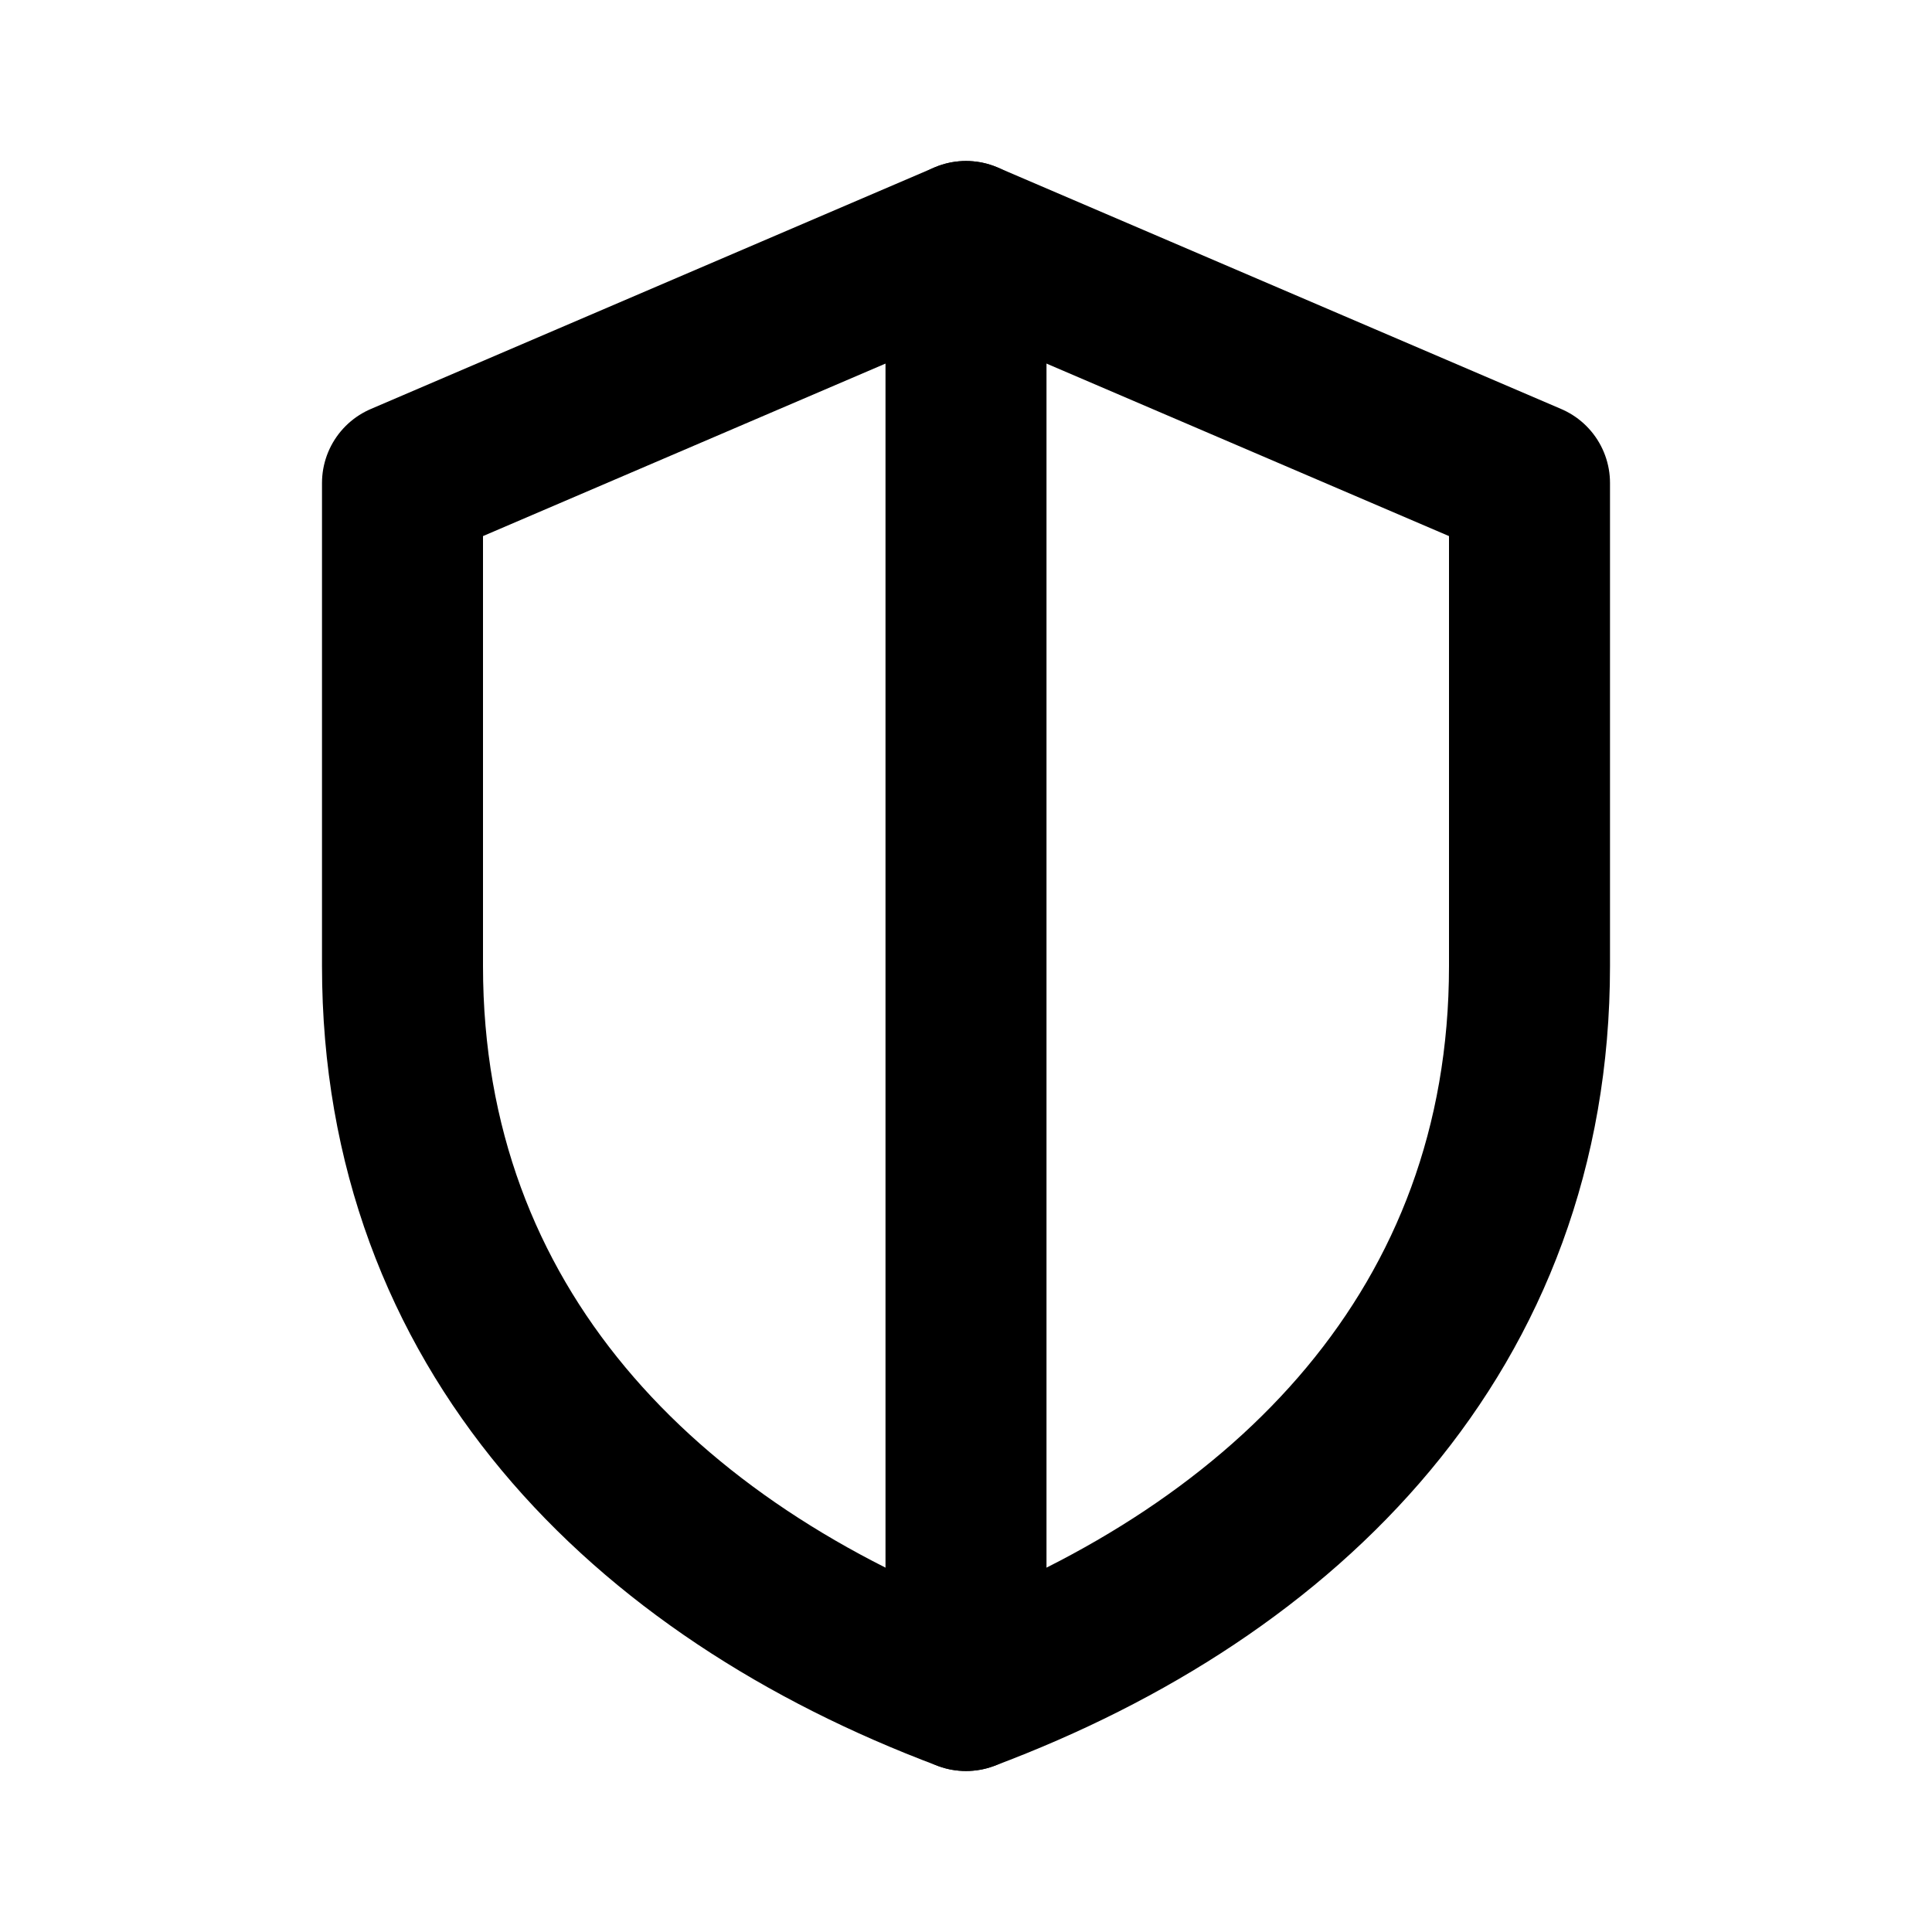
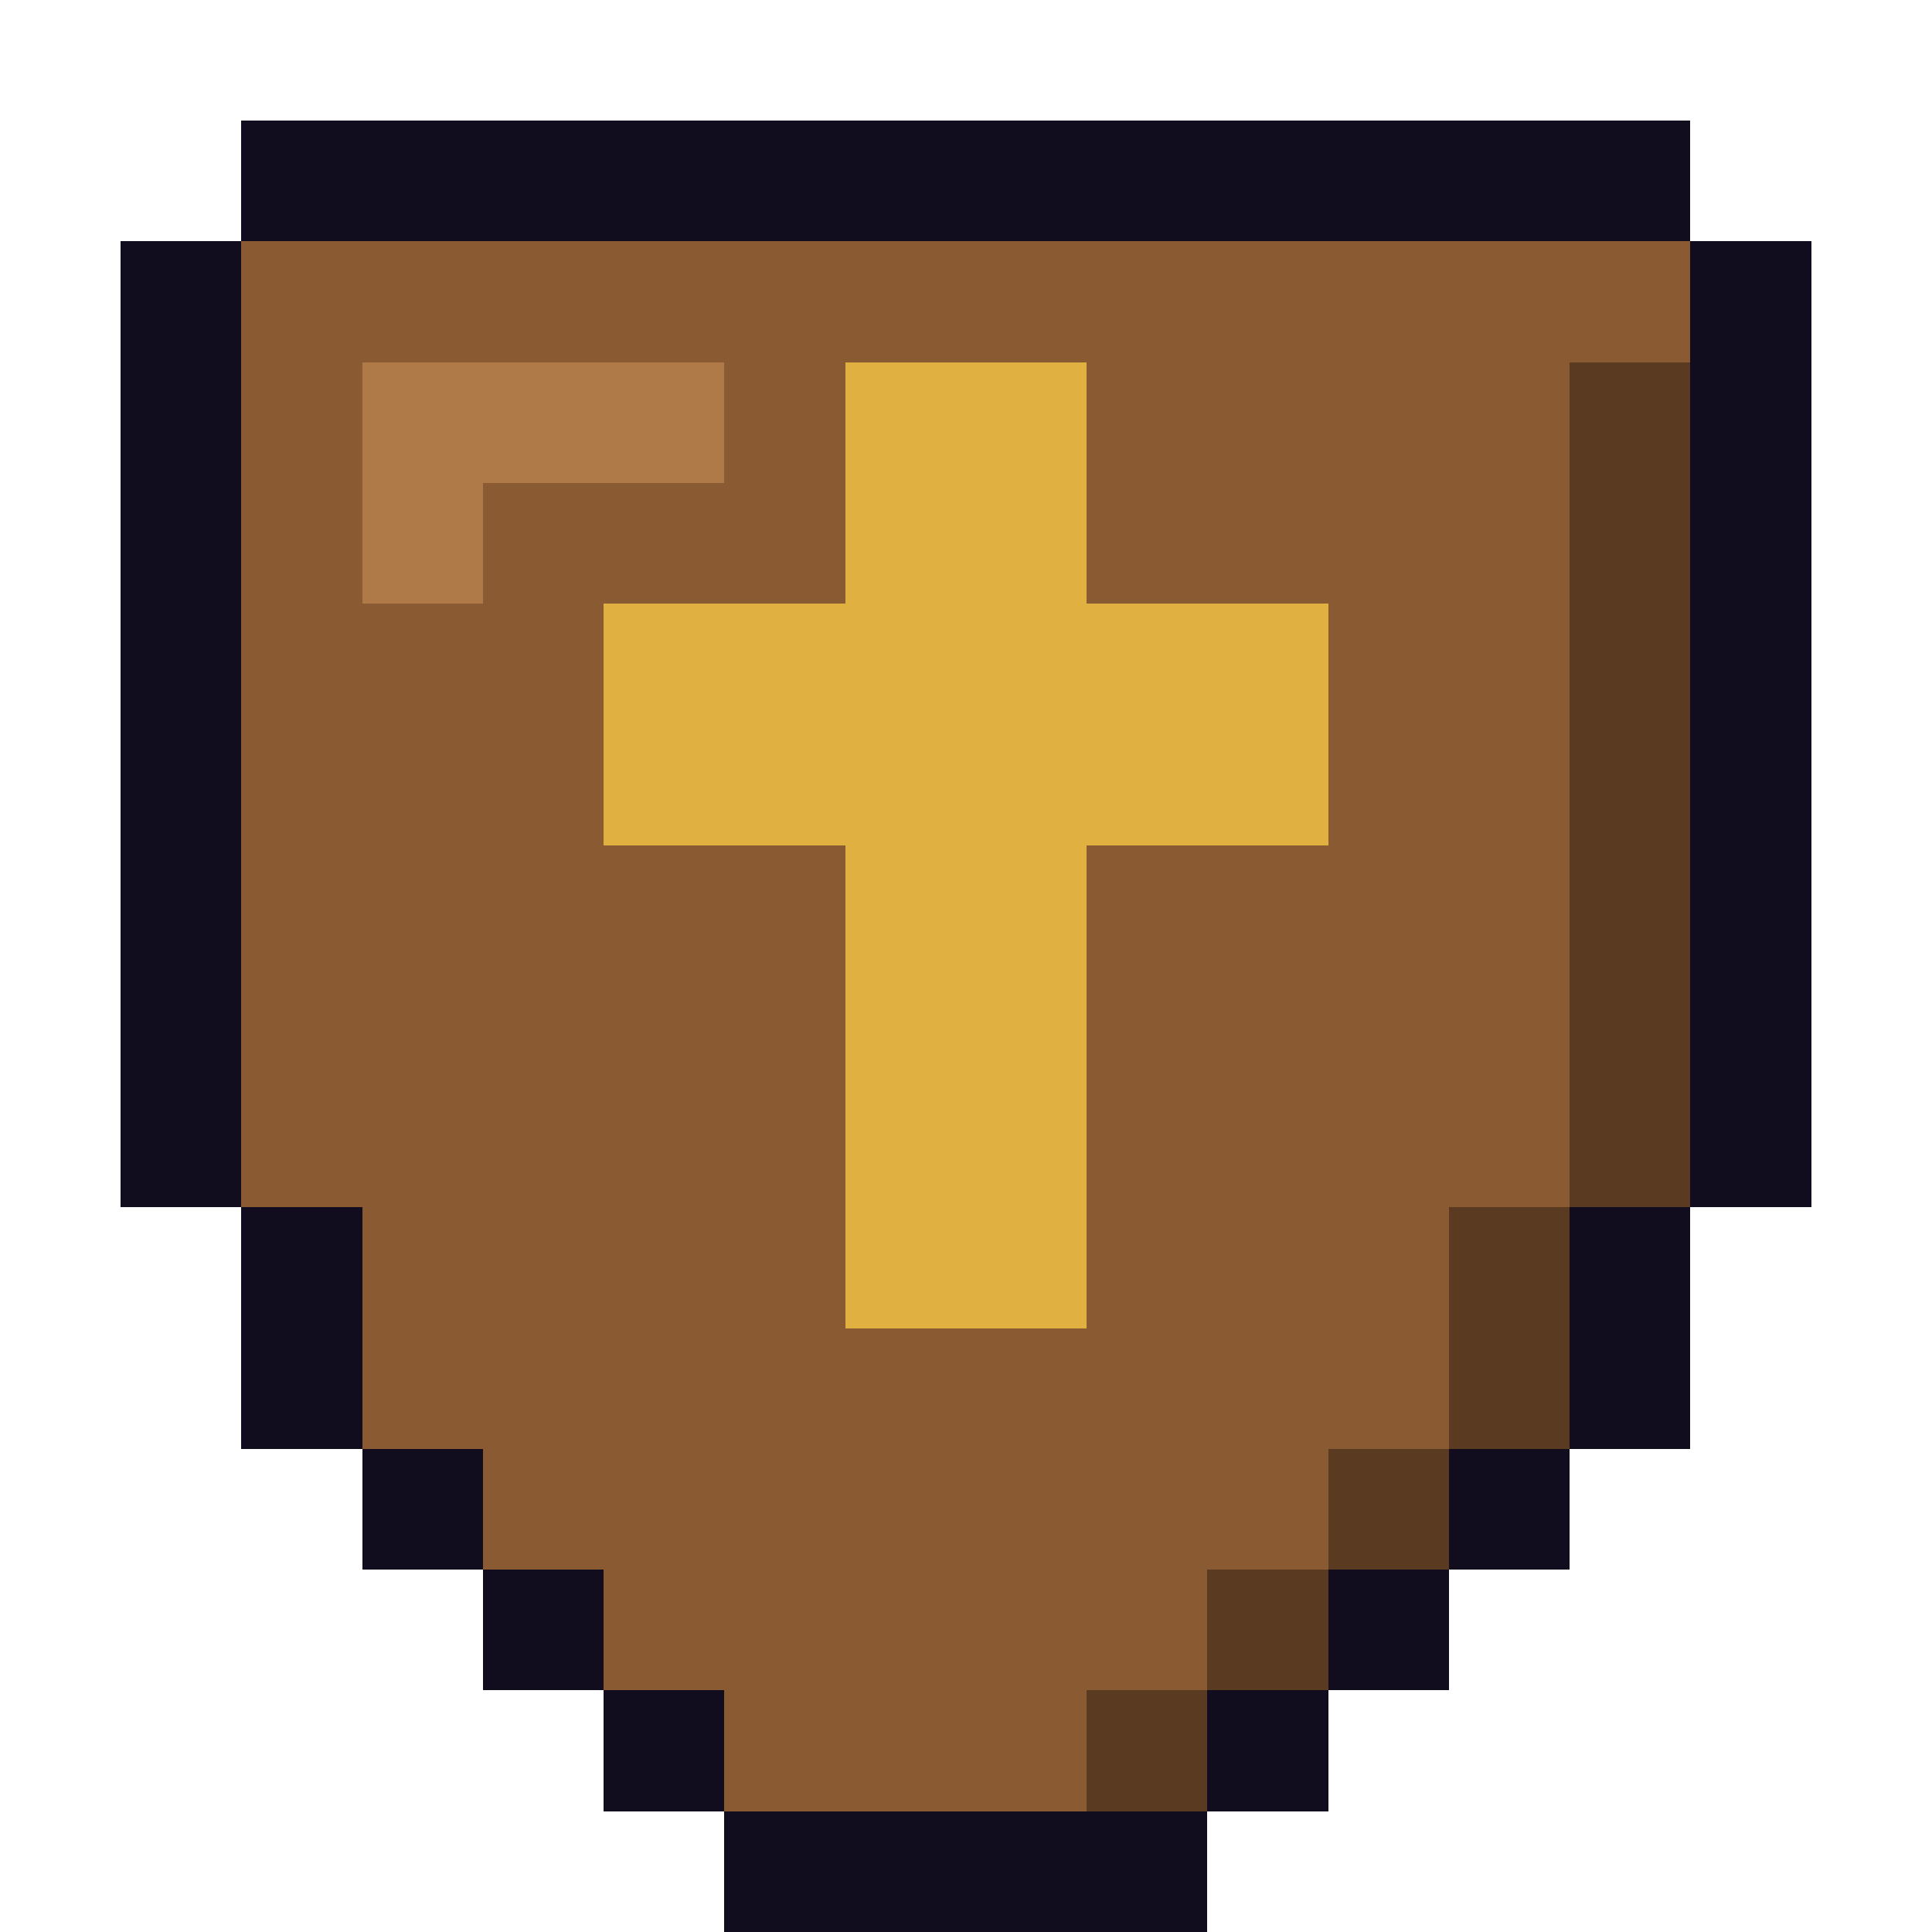
- <svg xmlns="http://www.w3.org/2000/svg" width="24" height="24" viewBox="0 0 24 24" fill="none" stroke="currentColor" stroke-width="2" stroke-linecap="round" stroke-linejoin="round">
-   <path d="M12 3l7 3v6c0 4.5-3 7.5-7 9-4-1.5-7-4.5-7-9V6z" />
-   <line x1="12" y1="3" x2="12" y2="21" />
+ <svg xmlns="http://www.w3.org/2000/svg" viewBox="0 0 16 16" width="64" height="64" shape-rendering="crispEdges">
+   <rect x="2" y="1" width="12" height="1" fill="#120d1e" />
+   <rect x="1" y="2" width="1" height="1" fill="#120d1e" />
+   <rect x="2" y="2" width="12" height="1" fill="#8a5a32" />
+   <rect x="14" y="2" width="1" height="1" fill="#120d1e" />
+   <rect x="1" y="3" width="1" height="1" fill="#120d1e" />
+   <rect x="2" y="3" width="1" height="1" fill="#8a5a32" />
+   <rect x="3" y="3" width="3" height="1" fill="#b07a48" />
+   <rect x="6" y="3" width="1" height="1" fill="#8a5a32" />
+   <rect x="7" y="3" width="2" height="1" fill="#e0b040" />
+   <rect x="9" y="3" width="4" height="1" fill="#8a5a32" />
+   <rect x="13" y="3" width="1" height="1" fill="#5a3a20" />
+   <rect x="14" y="3" width="1" height="1" fill="#120d1e" />
+   <rect x="1" y="4" width="1" height="1" fill="#120d1e" />
+   <rect x="2" y="4" width="1" height="1" fill="#8a5a32" />
+   <rect x="3" y="4" width="1" height="1" fill="#b07a48" />
+   <rect x="4" y="4" width="3" height="1" fill="#8a5a32" />
+   <rect x="7" y="4" width="2" height="1" fill="#e0b040" />
+   <rect x="9" y="4" width="4" height="1" fill="#8a5a32" />
+   <rect x="13" y="4" width="1" height="1" fill="#5a3a20" />
+   <rect x="14" y="4" width="1" height="1" fill="#120d1e" />
+   <rect x="1" y="5" width="1" height="1" fill="#120d1e" />
+   <rect x="2" y="5" width="3" height="1" fill="#8a5a32" />
+   <rect x="5" y="5" width="6" height="1" fill="#e0b040" />
+   <rect x="11" y="5" width="2" height="1" fill="#8a5a32" />
+   <rect x="13" y="5" width="1" height="1" fill="#5a3a20" />
+   <rect x="14" y="5" width="1" height="1" fill="#120d1e" />
+   <rect x="1" y="6" width="1" height="1" fill="#120d1e" />
+   <rect x="2" y="6" width="3" height="1" fill="#8a5a32" />
+   <rect x="5" y="6" width="6" height="1" fill="#e0b040" />
+   <rect x="11" y="6" width="2" height="1" fill="#8a5a32" />
+   <rect x="13" y="6" width="1" height="1" fill="#5a3a20" />
+   <rect x="14" y="6" width="1" height="1" fill="#120d1e" />
+   <rect x="1" y="7" width="1" height="1" fill="#120d1e" />
+   <rect x="2" y="7" width="5" height="1" fill="#8a5a32" />
+   <rect x="7" y="7" width="2" height="1" fill="#e0b040" />
+   <rect x="9" y="7" width="4" height="1" fill="#8a5a32" />
+   <rect x="13" y="7" width="1" height="1" fill="#5a3a20" />
+   <rect x="14" y="7" width="1" height="1" fill="#120d1e" />
+   <rect x="1" y="8" width="1" height="1" fill="#120d1e" />
+   <rect x="2" y="8" width="5" height="1" fill="#8a5a32" />
+   <rect x="7" y="8" width="2" height="1" fill="#e0b040" />
+   <rect x="9" y="8" width="4" height="1" fill="#8a5a32" />
+   <rect x="13" y="8" width="1" height="1" fill="#5a3a20" />
+   <rect x="14" y="8" width="1" height="1" fill="#120d1e" />
+   <rect x="1" y="9" width="1" height="1" fill="#120d1e" />
+   <rect x="2" y="9" width="5" height="1" fill="#8a5a32" />
+   <rect x="7" y="9" width="2" height="1" fill="#e0b040" />
+   <rect x="9" y="9" width="4" height="1" fill="#8a5a32" />
+   <rect x="13" y="9" width="1" height="1" fill="#5a3a20" />
+   <rect x="14" y="9" width="1" height="1" fill="#120d1e" />
+   <rect x="2" y="10" width="1" height="1" fill="#120d1e" />
+   <rect x="3" y="10" width="4" height="1" fill="#8a5a32" />
+   <rect x="7" y="10" width="2" height="1" fill="#e0b040" />
+   <rect x="9" y="10" width="3" height="1" fill="#8a5a32" />
+   <rect x="12" y="10" width="1" height="1" fill="#5a3a20" />
+   <rect x="13" y="10" width="1" height="1" fill="#120d1e" />
+   <rect x="2" y="11" width="1" height="1" fill="#120d1e" />
+   <rect x="3" y="11" width="9" height="1" fill="#8a5a32" />
+   <rect x="12" y="11" width="1" height="1" fill="#5a3a20" />
+   <rect x="13" y="11" width="1" height="1" fill="#120d1e" />
+   <rect x="3" y="12" width="1" height="1" fill="#120d1e" />
+   <rect x="4" y="12" width="7" height="1" fill="#8a5a32" />
+   <rect x="11" y="12" width="1" height="1" fill="#5a3a20" />
+   <rect x="12" y="12" width="1" height="1" fill="#120d1e" />
+   <rect x="4" y="13" width="1" height="1" fill="#120d1e" />
+   <rect x="5" y="13" width="5" height="1" fill="#8a5a32" />
+   <rect x="10" y="13" width="1" height="1" fill="#5a3a20" />
+   <rect x="11" y="13" width="1" height="1" fill="#120d1e" />
+   <rect x="5" y="14" width="1" height="1" fill="#120d1e" />
+   <rect x="6" y="14" width="3" height="1" fill="#8a5a32" />
+   <rect x="9" y="14" width="1" height="1" fill="#5a3a20" />
+   <rect x="10" y="14" width="1" height="1" fill="#120d1e" />
+   <rect x="6" y="15" width="4" height="1" fill="#120d1e" />
</svg>
